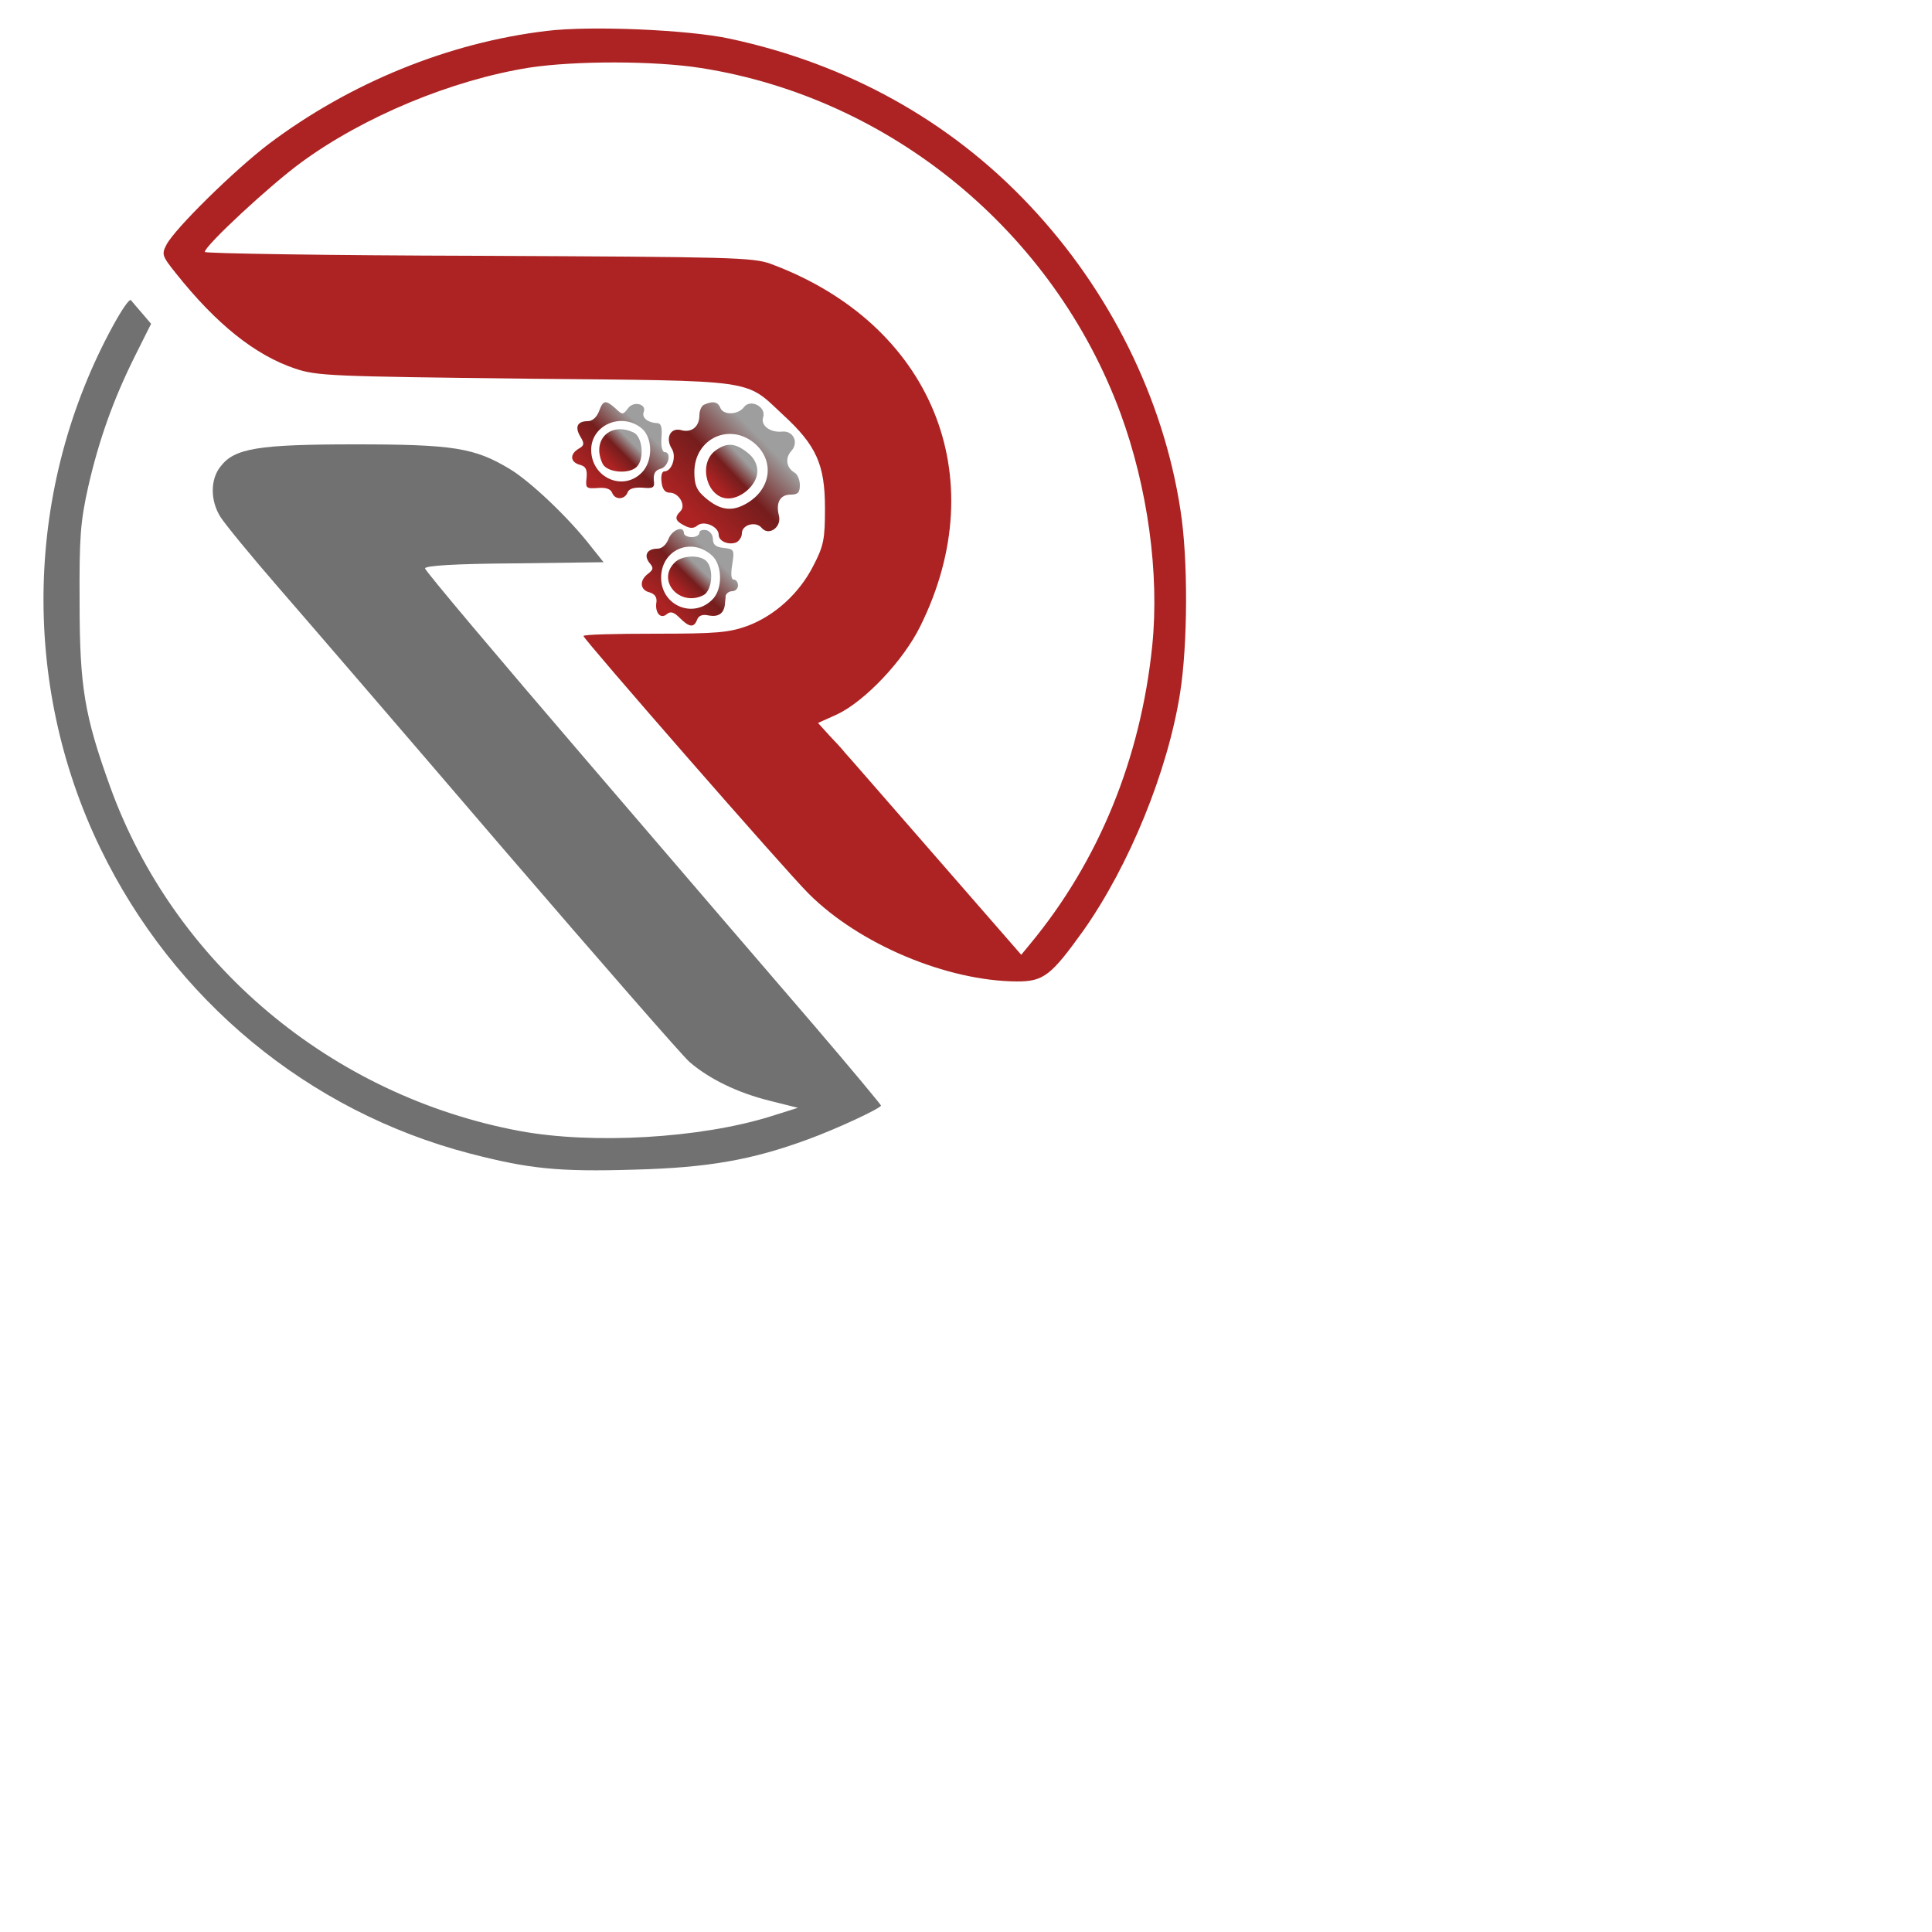
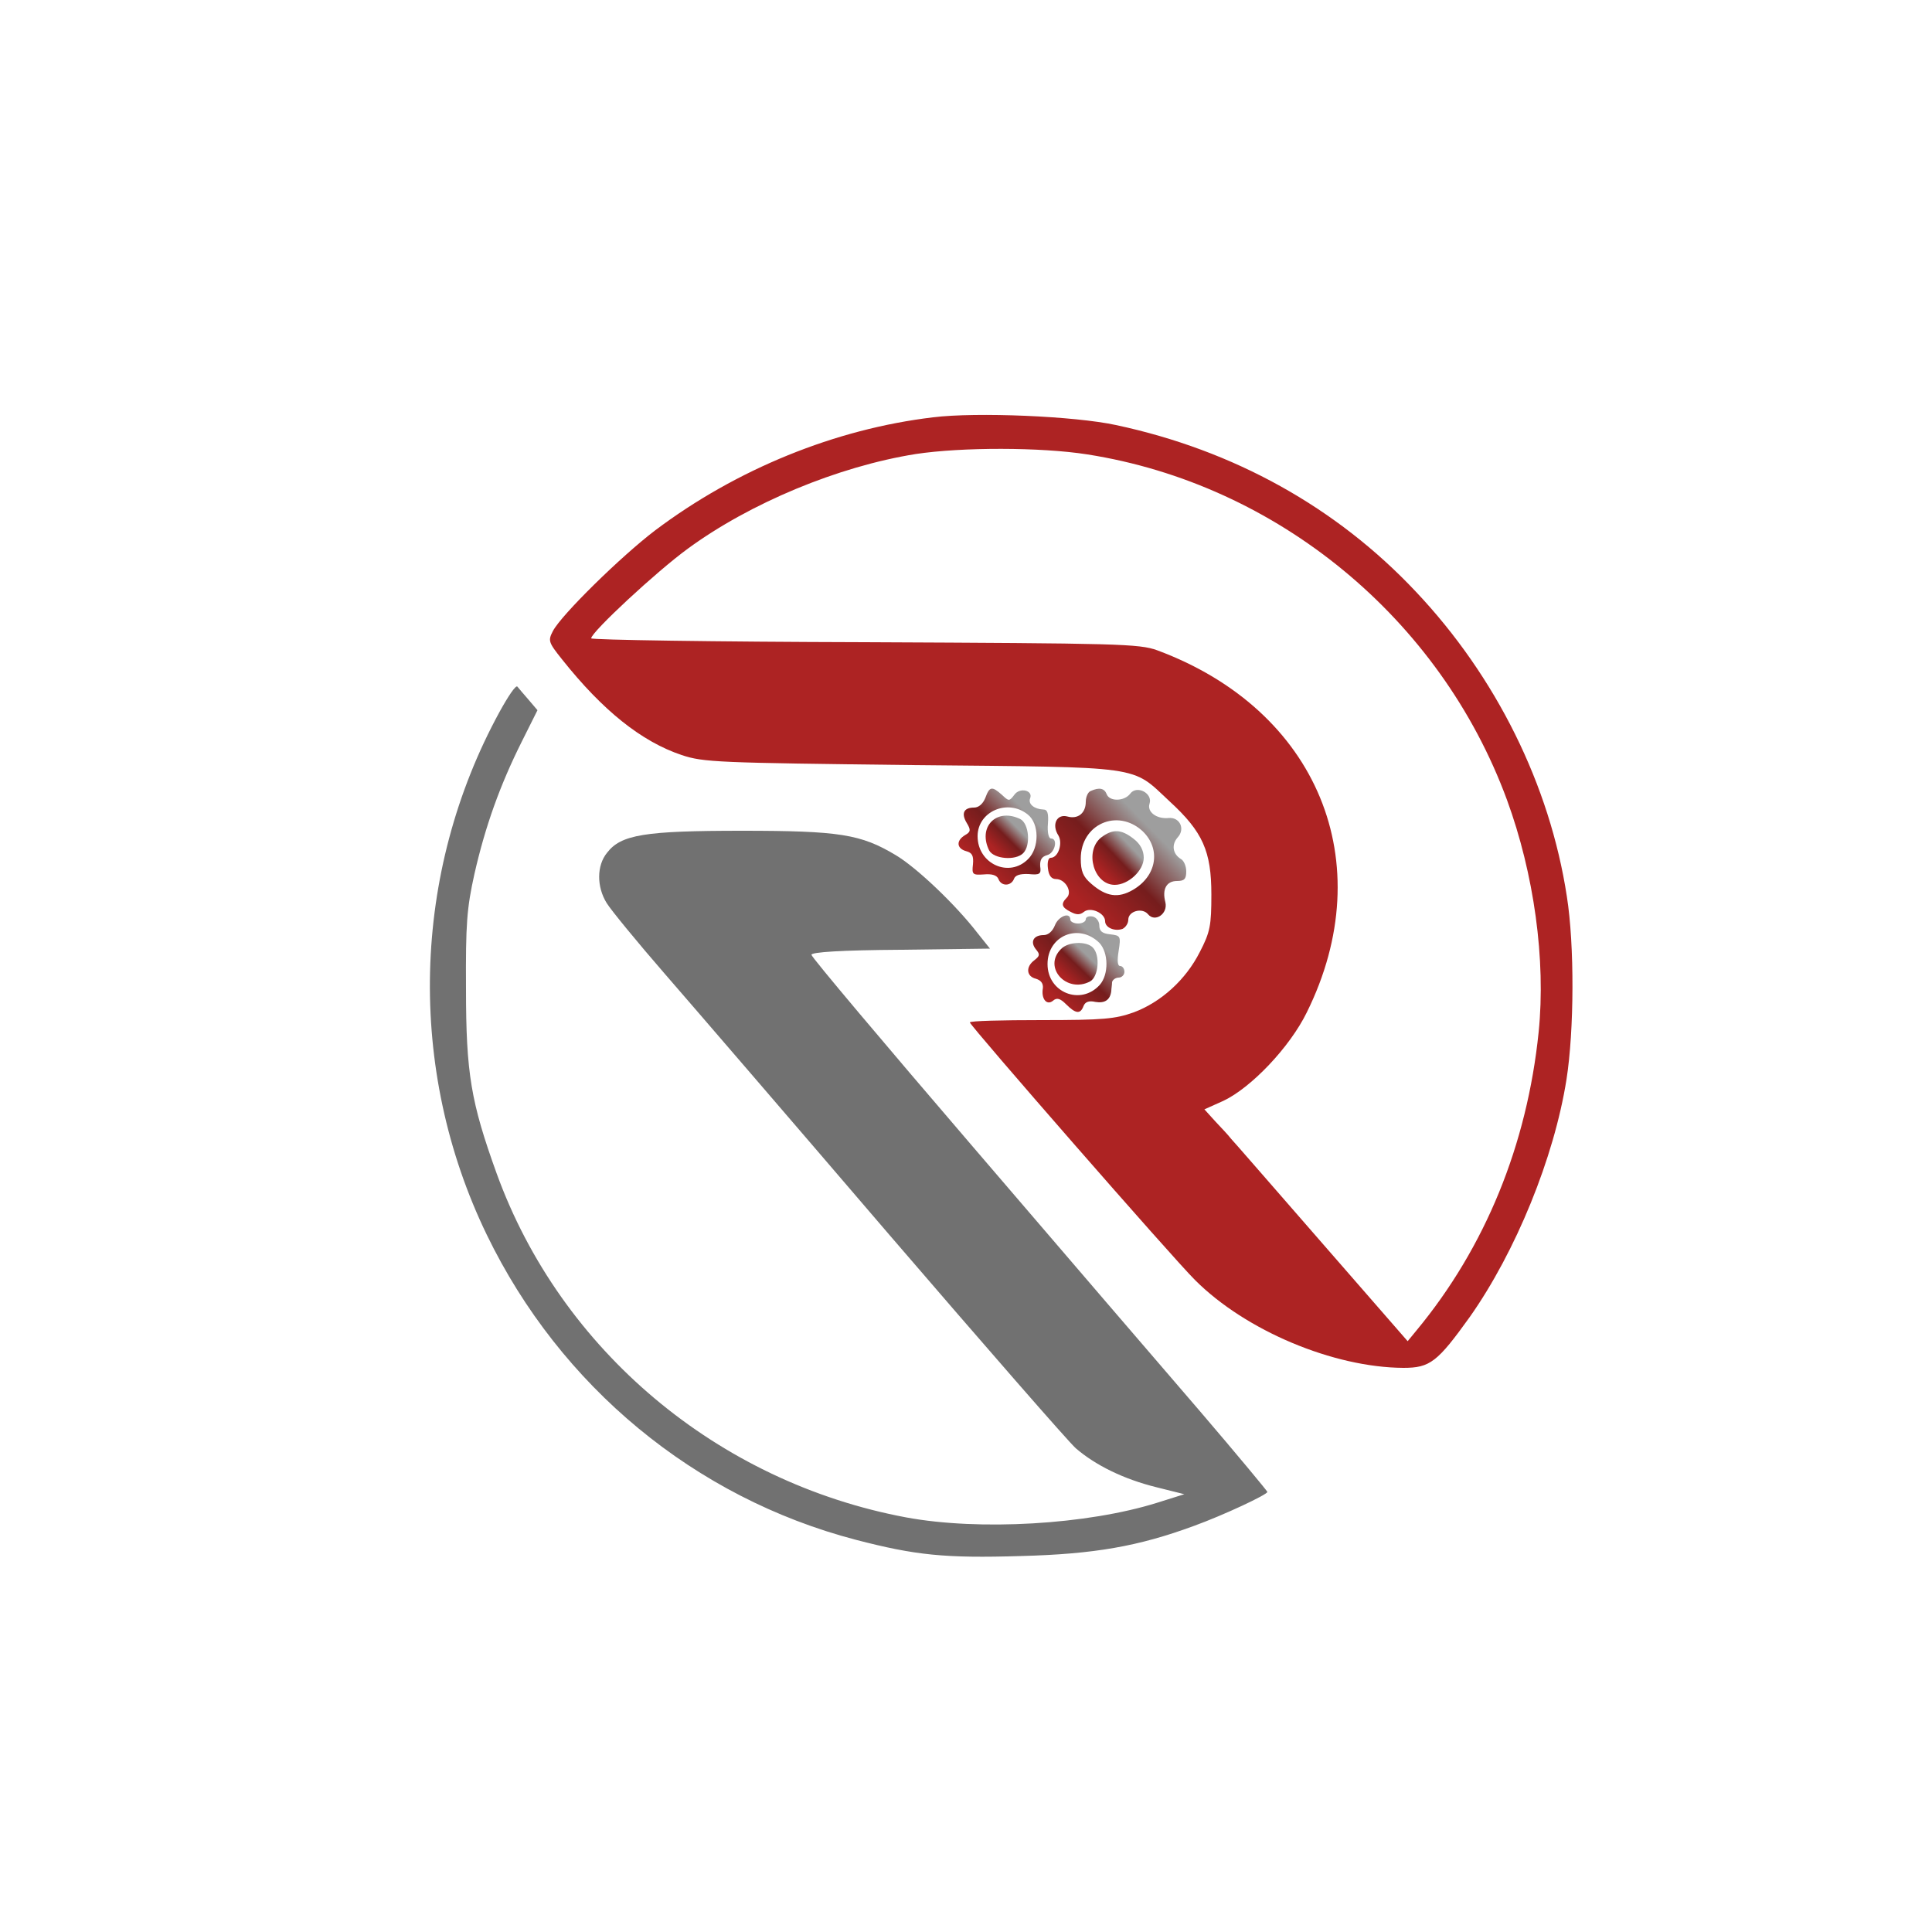
- <svg xmlns="http://www.w3.org/2000/svg" version="1.0" style="display: block; margin: auto;" viewBox="0 0 500 500" preserveAspectRatio="xMidYMid meet">
+ <svg xmlns="http://www.w3.org/2000/svg" version="1.0" style="display: block; margin: auto;" viewBox="-100 -100 500 500 " preserveAspectRatio="xMidYMid meet">
  <defs>
    <linearGradient id="rcGradient" x1="0%" y1="0%" x2="100%" y2="100%">
      <stop offset="21%" stop-color="rgba(173, 35, 35, 1)" />
      <stop offset="49%" stop-color="rgba(117, 29, 29, 1)" />
      <stop offset="73%" stop-color="rgba(158, 158, 158, 1)" />
    </linearGradient>
  </defs>
  <g transform="translate(0,312) scale(0.1,-0.1)" fill="#000000" stroke="none">
    <path d="M1415 3040 c-253 -30 -509 -134 -720 -293 -88 -67 -242 -218 -264 -260 -13 -25 -12 -29 24 -74 105 -132 205 -212 309 -247 57 -19 93 -20 596 -26 607 -6 566 0 667 -94 86 -79 108 -129 108 -241 0 -80 -3 -97 -30 -149 -36 -71 -99 -129 -171 -156 -48 -17 -78 -20 -239 -20 -102 0 -185 -2 -185 -6 0 -8 527 -612 583 -667 131 -131 358 -226 539 -227 69 0 88 15 172 132 119 169 218 412 250 614 20 127 21 348 1 474 -44 288 -183 569 -391 789 -205 218 -471 366 -776 431 -106 23 -360 34 -473 20z m399 -96 c491 -77 913 -424 1086 -894 70 -191 101 -414 82 -601 -30 -292 -138 -557 -316 -772 l-23 -28 -224 257 c-123 141 -228 262 -234 268 -5 7 -23 26 -39 43 l-29 32 49 22 c72 34 172 139 216 229 192 388 28 783 -387 937 -47 17 -99 18 -757 21 -390 1 -708 6 -708 10 0 16 169 173 250 232 161 118 389 213 590 245 119 18 323 18 444 -1z" style="fill: #ad2323;" />
    <path d="M293 2278 c-228 -417 -241 -925 -33 -1354 190 -392 538 -680 955 -789 154 -40 230 -48 427 -42 190 5 304 25 448 78 77 28 190 81 190 88 -1 3 -78 96 -173 207 -95 110 -360 419 -589 686 -230 268 -418 491 -418 497 0 7 77 12 231 13 l231 3 -32 40 c-57 74 -158 170 -212 202 -90 54 -145 63 -398 63 -252 0 -313 -10 -349 -57 -27 -33 -27 -88 -1 -130 11 -18 79 -101 152 -185 73 -84 334 -387 579 -673 246 -286 463 -535 483 -553 51 -44 124 -80 209 -101 l72 -18 -70 -22 c-182 -57 -461 -73 -650 -38 -487 91 -894 432 -1060 891 -66 183 -79 258 -79 476 -1 169 2 209 22 299 28 123 66 229 122 341 l41 82 -23 27 c-12 14 -26 30 -29 34 -4 5 -24 -25 -46 -65z" style="fill: #717171;" />
    <path d="M1550 2055 c-6 -15 -17 -25 -29 -25 -27 0 -34 -15 -19 -40 11 -18 10 -23 -4 -31 -24 -14 -23 -35 3 -42 15 -4 19 -12 17 -34 -3 -26 -1 -28 28 -26 21 2 34 -2 38 -12 7 -19 32 -19 40 0 3 10 16 14 38 13 29 -3 33 0 30 20 -1 17 4 25 18 29 20 5 29 43 10 43 -6 0 -10 16 -8 38 2 27 -1 37 -12 37 -23 1 -40 14 -34 29 8 21 -27 29 -41 9 -13 -17 -14 -17 -32 0 -26 23 -32 22 -43 -8z m110 -43 c30 -24 30 -86 1 -115 -49 -50 -131 -13 -131 59 0 64 78 98 130 56z" fill="url(#rcGradient)" />
    <path d="M1566 1994 c-18 -18 -20 -47 -6 -75 12 -22 68 -27 88 -7 20 20 15 76 -7 88 -28 14 -57 12 -75 -6z" fill="url(#rcGradient)" />
    <path d="M1823 2073 c-7 -2 -13 -15 -13 -28 0 -29 -20 -46 -48 -38 -27 7 -41 -21 -23 -49 12 -20 0 -58 -20 -58 -6 0 -9 -12 -7 -27 2 -19 9 -28 21 -28 24 0 43 -33 28 -48 -16 -16 -14 -25 10 -37 15 -8 24 -8 34 0 17 14 55 -3 55 -24 0 -17 25 -27 45 -20 8 4 15 14 15 24 0 22 36 32 51 14 18 -22 52 1 45 31 -9 34 3 55 30 55 19 0 24 5 24 25 0 13 -6 28 -14 32 -21 13 -25 37 -8 56 20 22 5 53 -24 50 -31 -3 -56 16 -49 37 9 27 -33 49 -50 26 -15 -20 -54 -21 -61 -1 -6 15 -19 18 -41 8z m134 -104 c48 -46 37 -116 -25 -152 -38 -22 -69 -18 -108 16 -21 18 -27 32 -27 65 0 89 95 131 160 71z" fill="url(#rcGradient)" />
    <path d="M1849 1952 c-43 -36 -18 -122 36 -122 35 0 75 37 75 70 0 19 -9 36 -26 49 -33 26 -55 26 -85 3z" fill="url(#rcGradient)" />
    <path d="M1730 1725 c-6 -15 -17 -25 -29 -25 -26 0 -36 -17 -20 -37 11 -13 10 -17 -4 -28 -23 -17 -21 -42 4 -48 13 -4 19 -12 18 -24 -5 -28 10 -46 26 -33 10 9 19 6 34 -9 25 -25 37 -26 45 -5 4 11 14 15 31 11 24 -4 38 5 41 28 0 6 2 16 2 23 1 6 9 12 17 12 8 0 15 7 15 15 0 8 -5 15 -11 15 -7 0 -8 14 -4 39 6 38 5 40 -22 43 -20 2 -28 8 -28 23 0 11 -8 21 -17 23 -10 2 -18 -1 -18 -7 0 -6 -9 -11 -20 -11 -11 0 -20 5 -20 10 0 21 -31 9 -40 -15z m115 -45 c24 -25 25 -82 1 -109 -49 -54 -135 -20 -135 54 0 74 81 107 134 55z" fill="url(#rcGradient)" />
    <path d="M1746 1664 c-48 -47 14 -116 75 -84 22 12 27 68 7 88 -17 17 -64 15 -82 -4z" fill="url(#rcGradient)" />
  </g>
</svg>
